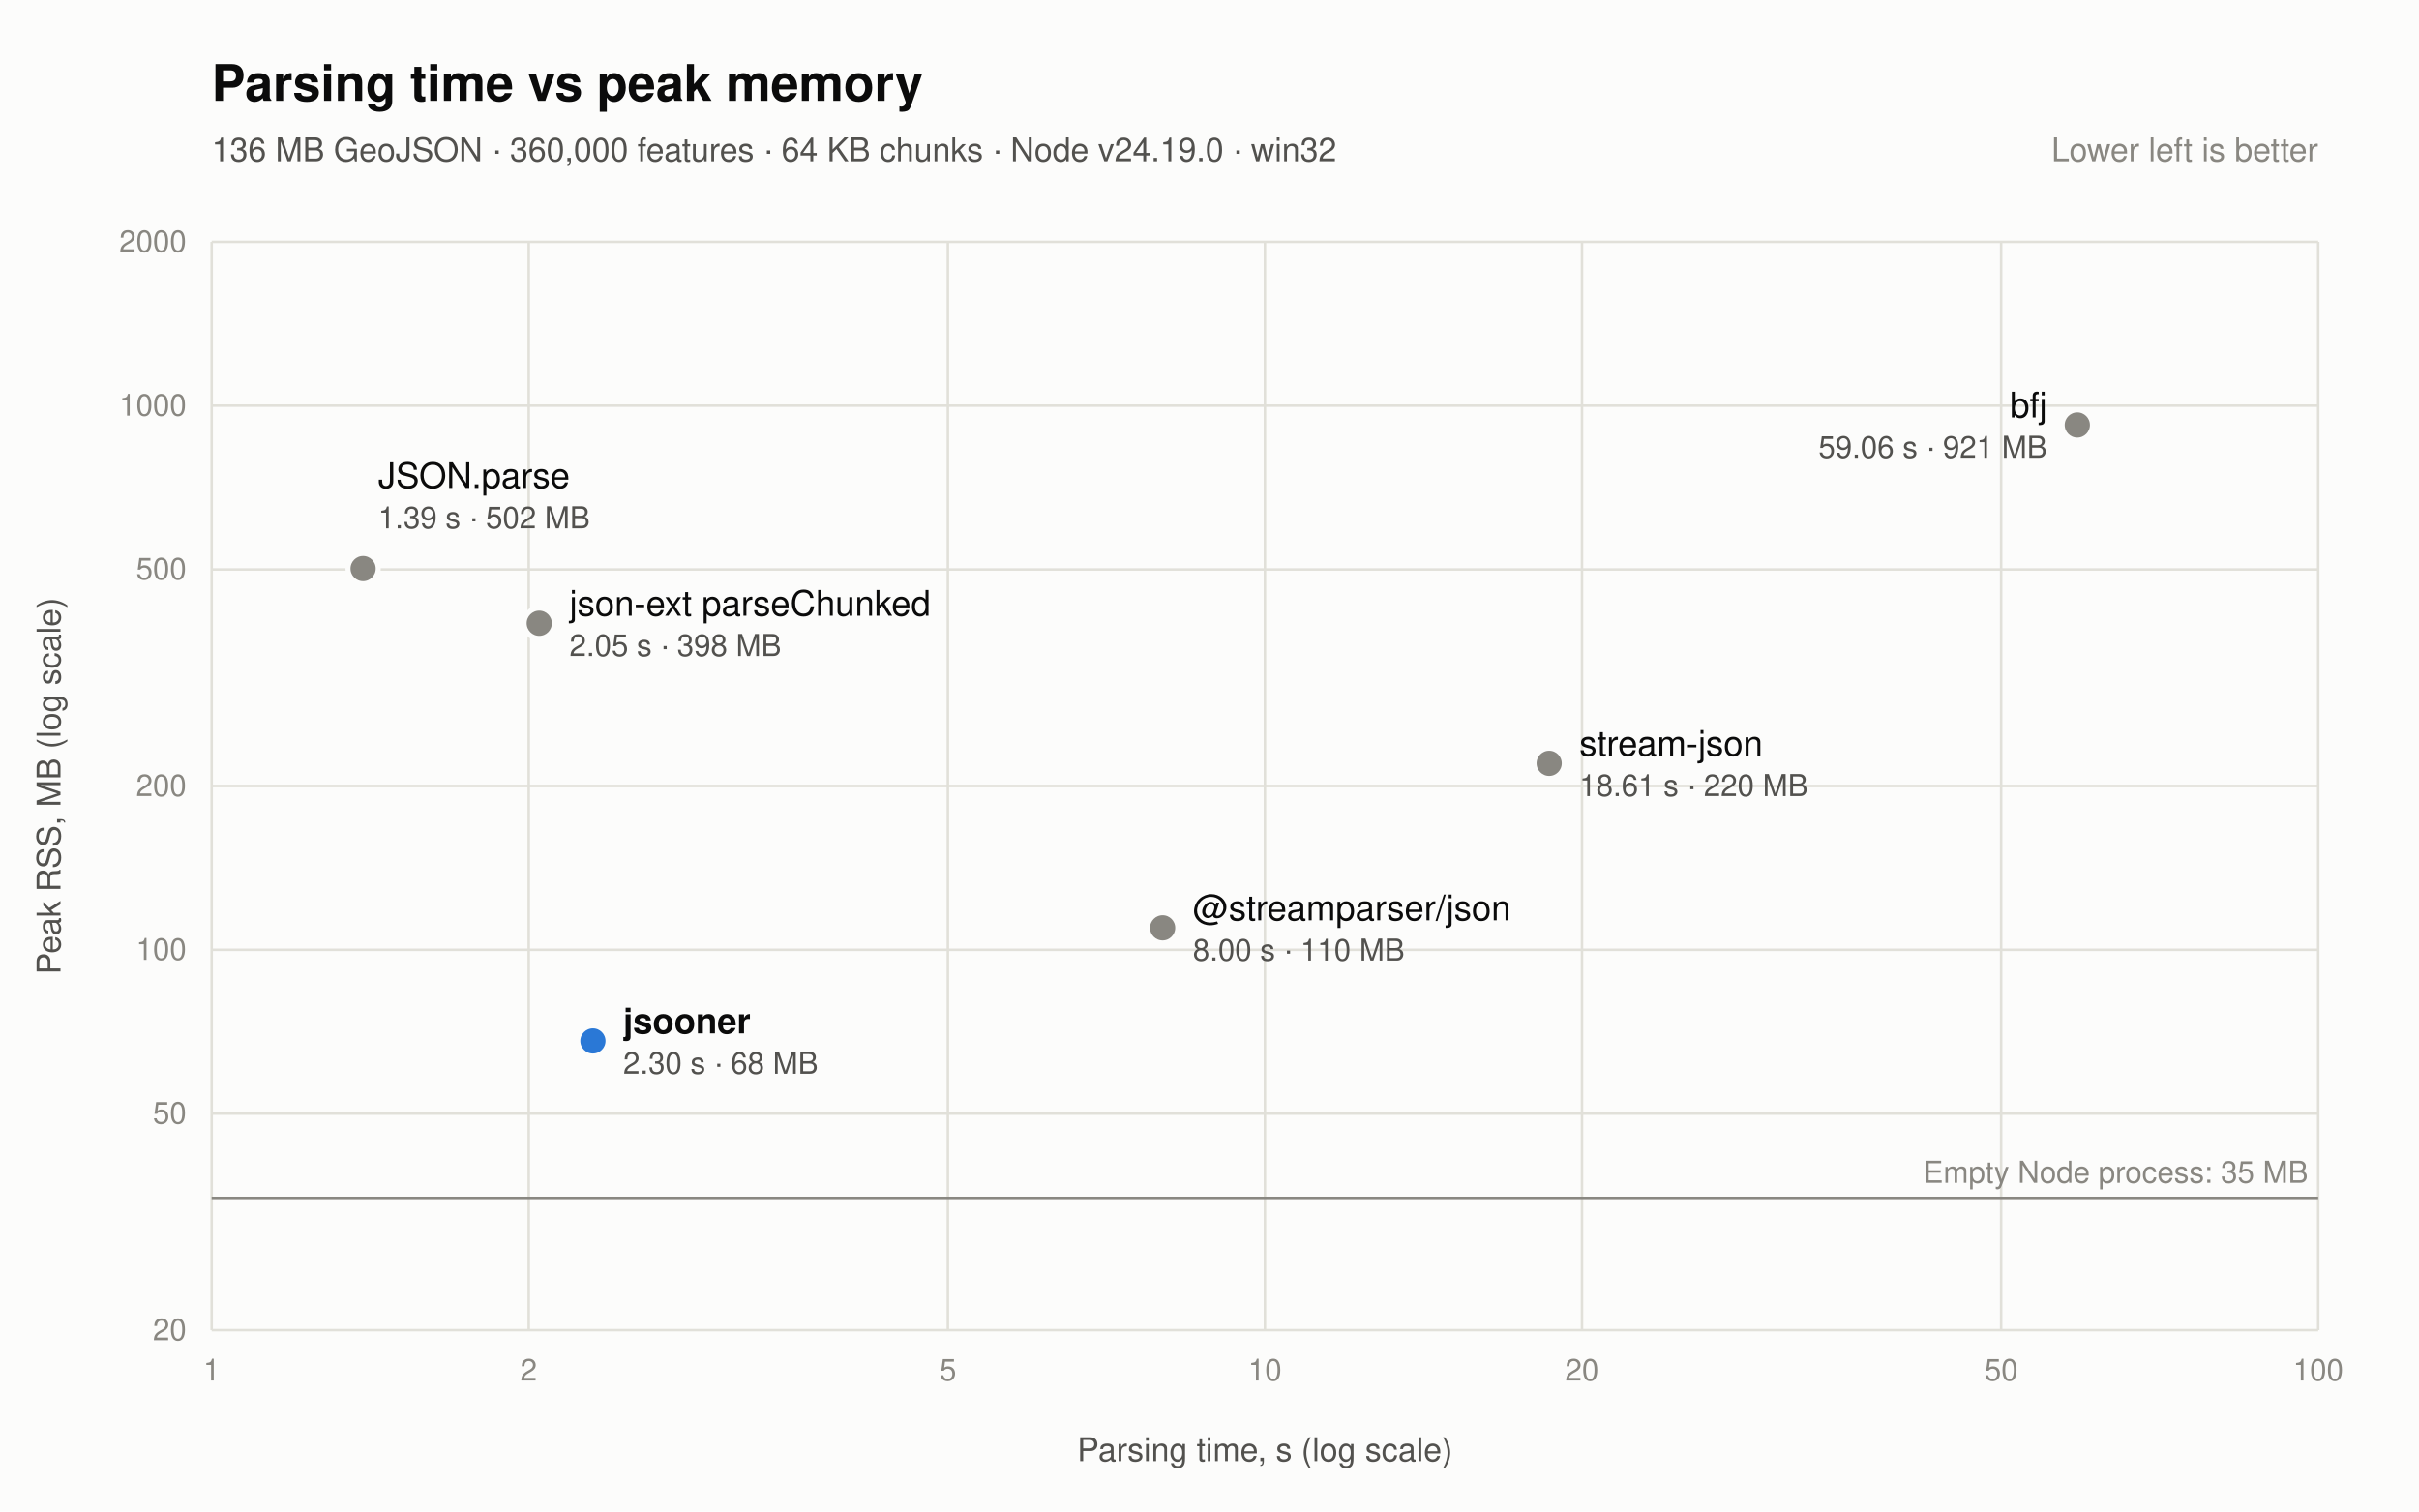
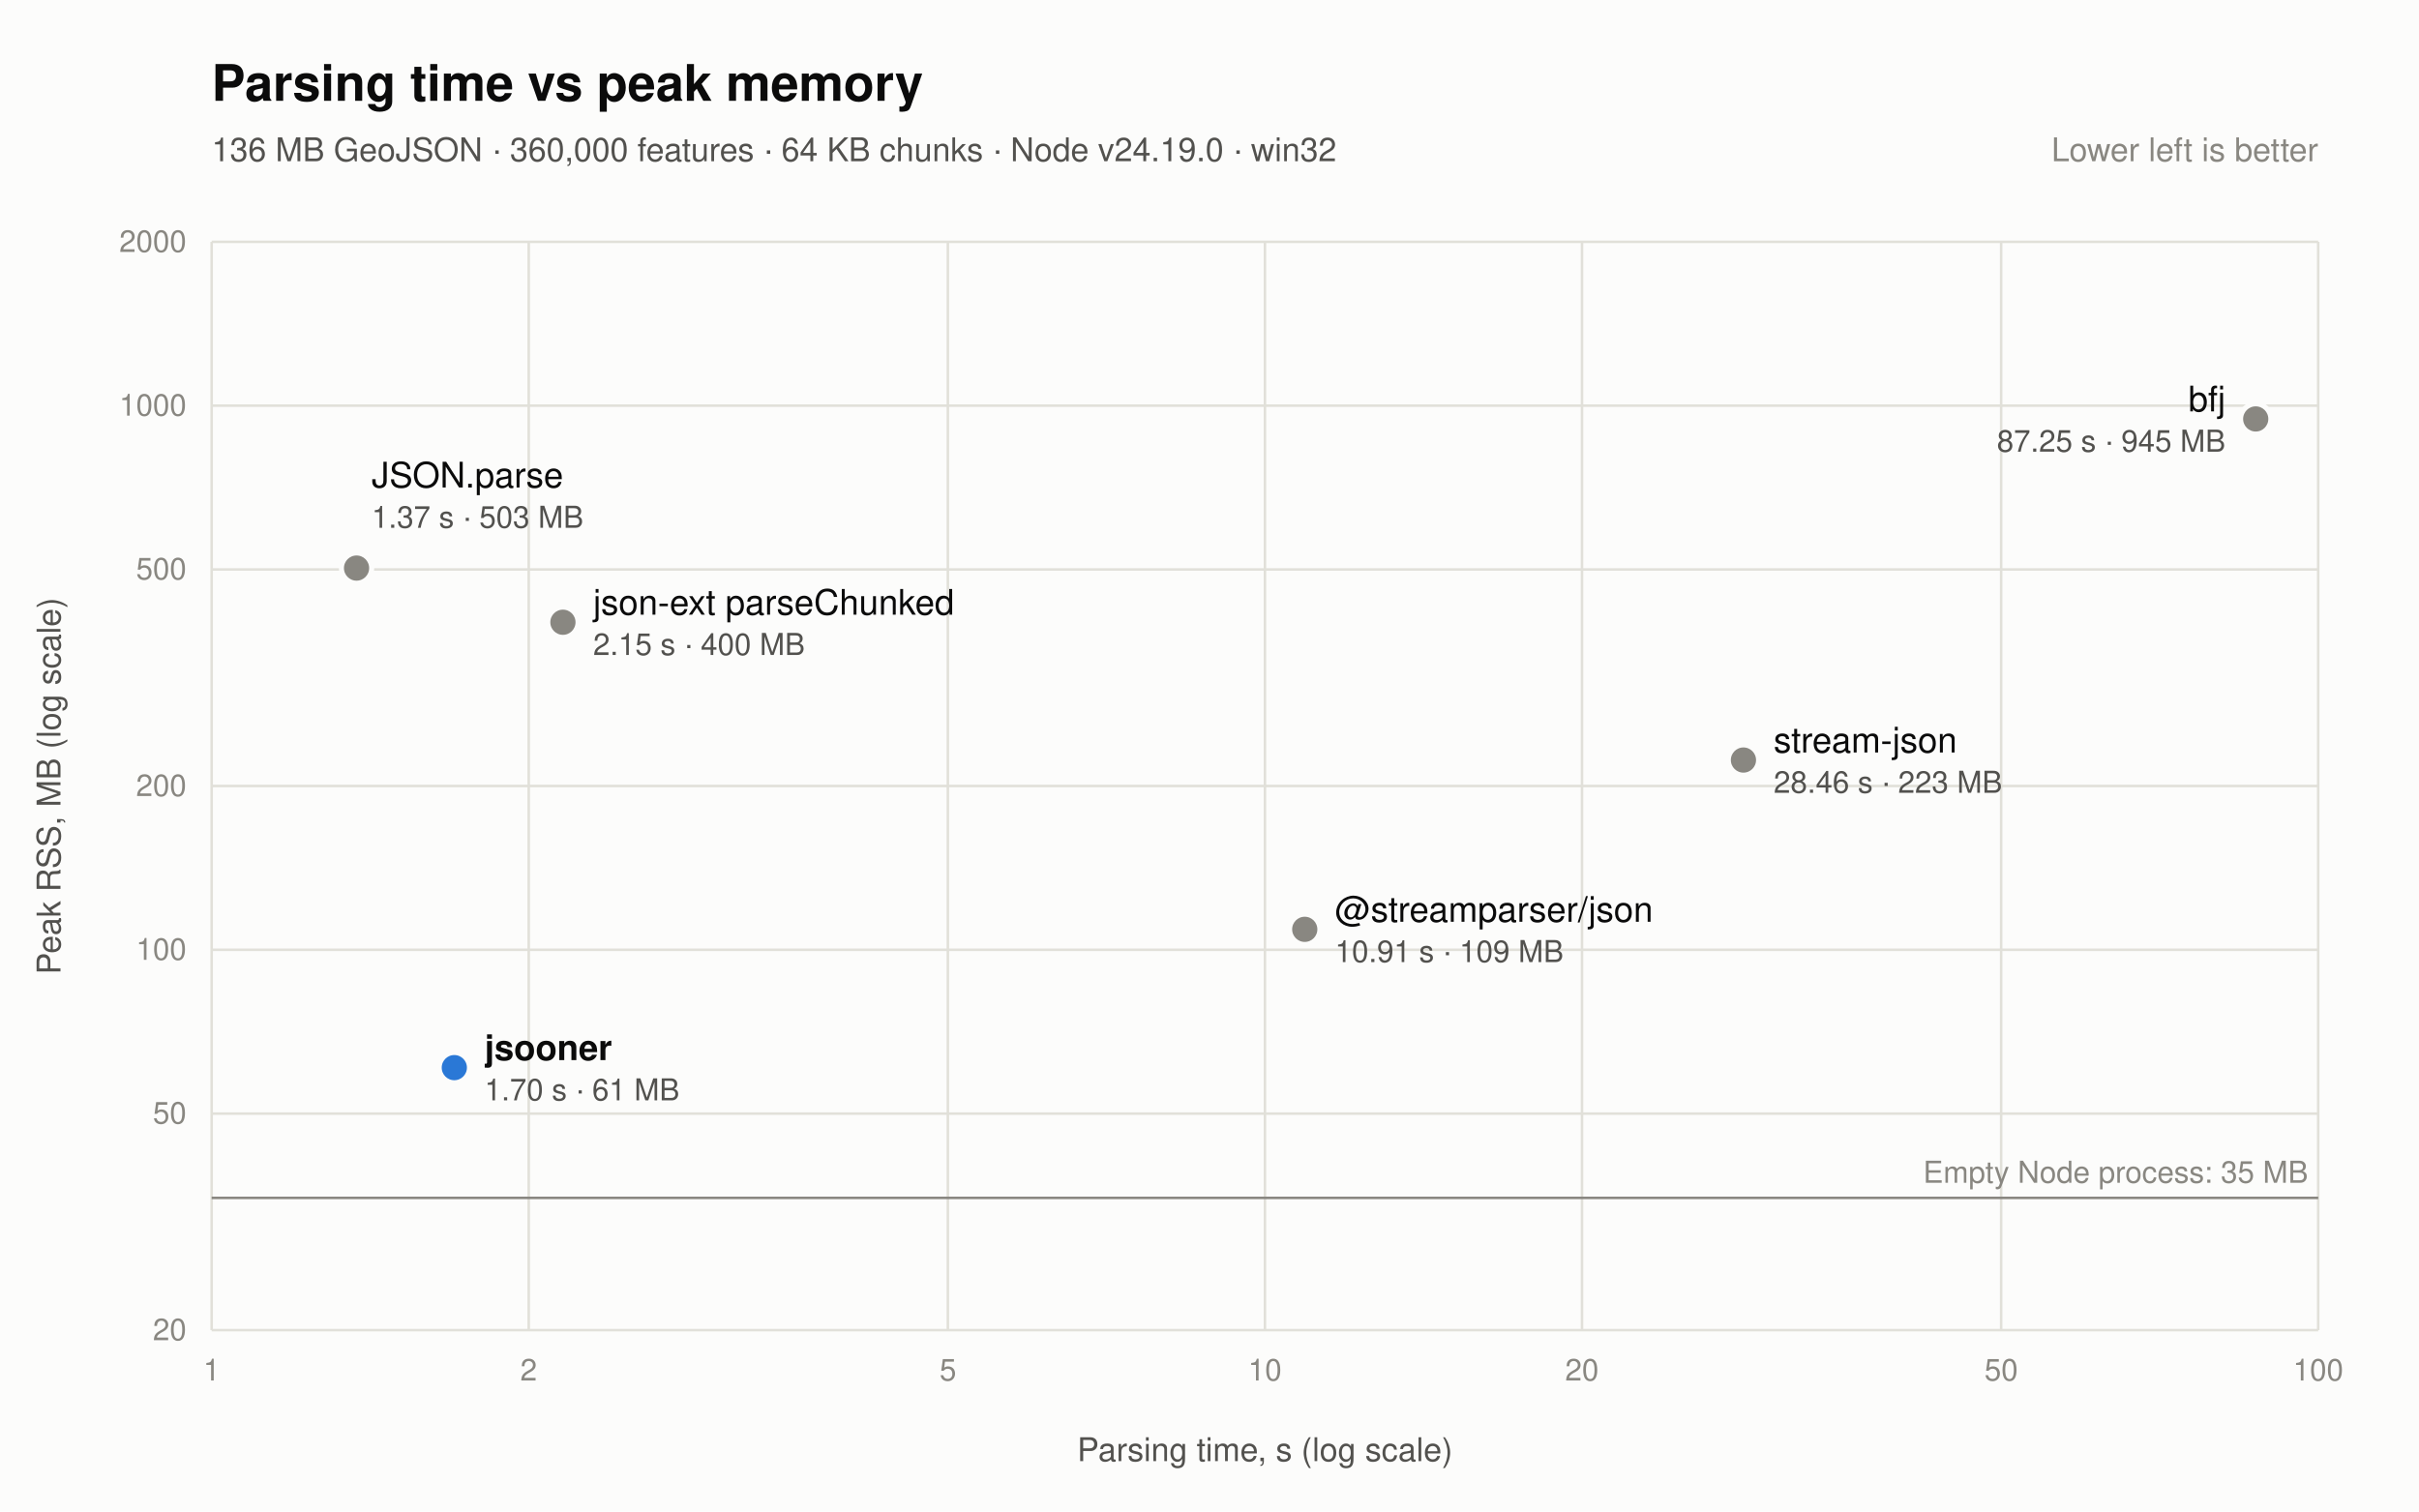
<svg xmlns="http://www.w3.org/2000/svg" width="960" height="600" viewBox="0 0 960 600">
  <rect width="960" height="600" fill="#fcfcfb" />
  <text x="84.0" y="40.0" font-family="Segoe UI, Helvetica Neue, Helvetica, Arial, sans-serif" font-size="20" font-weight="600" fill="#0b0b0b" text-anchor="start">Parsing time vs peak memory</text>
  <text x="84.0" y="64.0" font-family="Segoe UI, Helvetica Neue, Helvetica, Arial, sans-serif" font-size="13" font-weight="400" fill="#52514e" text-anchor="start">136 MB GeoJSON · 360,000 features · 64 KB chunks · Node v24.19.0 · win32</text>
  <text x="920.0" y="64.0" font-family="Segoe UI, Helvetica Neue, Helvetica, Arial, sans-serif" font-size="13" font-weight="400" fill="#898781" text-anchor="end">Lower left is better</text>
  <line x1="84" x2="920" y1="528" y2="528" stroke="#e1e0d9" stroke-width="1" />
  <text x="74.0" y="532.0" font-family="Segoe UI, Helvetica Neue, Helvetica, Arial, sans-serif" font-size="12" font-weight="400" fill="#898781" text-anchor="end">20</text>
  <line x1="84" x2="920" y1="442.045" y2="442.045" stroke="#e1e0d9" stroke-width="1" />
  <text x="74.0" y="446.0" font-family="Segoe UI, Helvetica Neue, Helvetica, Arial, sans-serif" font-size="12" font-weight="400" fill="#898781" text-anchor="end">50</text>
  <line x1="84" x2="920" y1="377.022" y2="377.022" stroke="#e1e0d9" stroke-width="1" />
  <text x="74.0" y="381.0" font-family="Segoe UI, Helvetica Neue, Helvetica, Arial, sans-serif" font-size="12" font-weight="400" fill="#898781" text-anchor="end">100</text>
  <line x1="84" x2="920" y1="312" y2="312" stroke="#e1e0d9" stroke-width="1" />
  <text x="74.0" y="316.0" font-family="Segoe UI, Helvetica Neue, Helvetica, Arial, sans-serif" font-size="12" font-weight="400" fill="#898781" text-anchor="end">200</text>
  <line x1="84" x2="920" y1="226.045" y2="226.045" stroke="#e1e0d9" stroke-width="1" />
  <text x="74.0" y="230.0" font-family="Segoe UI, Helvetica Neue, Helvetica, Arial, sans-serif" font-size="12" font-weight="400" fill="#898781" text-anchor="end">500</text>
  <line x1="84" x2="920" y1="161.022" y2="161.022" stroke="#e1e0d9" stroke-width="1" />
  <text x="74.0" y="165.0" font-family="Segoe UI, Helvetica Neue, Helvetica, Arial, sans-serif" font-size="12" font-weight="400" fill="#898781" text-anchor="end">1000</text>
  <line x1="84" x2="920" y1="96" y2="96" stroke="#e1e0d9" stroke-width="1" />
  <text x="74.0" y="100.0" font-family="Segoe UI, Helvetica Neue, Helvetica, Arial, sans-serif" font-size="12" font-weight="400" fill="#898781" text-anchor="end">2000</text>
  <line x1="84" x2="84" y1="96" y2="528" stroke="#e1e0d9" stroke-width="1" />
  <text x="84.0" y="548.0" font-family="Segoe UI, Helvetica Neue, Helvetica, Arial, sans-serif" font-size="12" font-weight="400" fill="#898781" text-anchor="middle">1</text>
  <line x1="209.831" x2="209.831" y1="96" y2="528" stroke="#e1e0d9" stroke-width="1" />
  <text x="209.8" y="548.0" font-family="Segoe UI, Helvetica Neue, Helvetica, Arial, sans-serif" font-size="12" font-weight="400" fill="#898781" text-anchor="middle">2</text>
  <line x1="376.169" x2="376.169" y1="96" y2="528" stroke="#e1e0d9" stroke-width="1" />
  <text x="376.2" y="548.0" font-family="Segoe UI, Helvetica Neue, Helvetica, Arial, sans-serif" font-size="12" font-weight="400" fill="#898781" text-anchor="middle">5</text>
  <line x1="502" x2="502" y1="96" y2="528" stroke="#e1e0d9" stroke-width="1" />
  <text x="502.0" y="548.0" font-family="Segoe UI, Helvetica Neue, Helvetica, Arial, sans-serif" font-size="12" font-weight="400" fill="#898781" text-anchor="middle">10</text>
  <line x1="627.831" x2="627.831" y1="96" y2="528" stroke="#e1e0d9" stroke-width="1" />
  <text x="627.8" y="548.0" font-family="Segoe UI, Helvetica Neue, Helvetica, Arial, sans-serif" font-size="12" font-weight="400" fill="#898781" text-anchor="middle">20</text>
  <line x1="794.169" x2="794.169" y1="96" y2="528" stroke="#e1e0d9" stroke-width="1" />
  <text x="794.2" y="548.0" font-family="Segoe UI, Helvetica Neue, Helvetica, Arial, sans-serif" font-size="12" font-weight="400" fill="#898781" text-anchor="middle">50</text>
  <line x1="920" x2="920" y1="96" y2="528" stroke="#e1e0d9" stroke-width="1" />
  <text x="920.0" y="548.0" font-family="Segoe UI, Helvetica Neue, Helvetica, Arial, sans-serif" font-size="12" font-weight="400" fill="#898781" text-anchor="middle">100</text>
  <text x="502.0" y="580.0" font-family="Segoe UI, Helvetica Neue, Helvetica, Arial, sans-serif" font-size="13" font-weight="400" fill="#52514e" text-anchor="middle">Parsing time, s (log scale)</text>
  <g transform="translate(24 312) rotate(-90)">
    <text x="0.0" y="0.0" font-family="Segoe UI, Helvetica Neue, Helvetica, Arial, sans-serif" font-size="13" font-weight="400" fill="#52514e" text-anchor="middle">Peak RSS, MB (log scale)</text>
  </g>
  <line x1="84" x2="920" y1="475.504" y2="475.504" stroke="#898781" stroke-width="1" />
  <text x="916.0" y="469.5" font-family="Segoe UI, Helvetica Neue, Helvetica, Arial, sans-serif" font-size="12" font-weight="400" fill="#898781" text-anchor="end">Empty Node process: 35 MB</text>
-   <circle cx="144.1" cy="225.7" r="6" fill="#898781" stroke="#fcfcfb" stroke-width="2" />
-   <circle cx="461.4" cy="368.3" r="6" fill="#898781" stroke="#fcfcfb" stroke-width="2" />
-   <circle cx="614.8" cy="303.0" r="6" fill="#898781" stroke="#fcfcfb" stroke-width="2" />
-   <circle cx="824.4" cy="168.7" r="6" fill="#898781" stroke="#fcfcfb" stroke-width="2" />
-   <circle cx="214.0" cy="247.4" r="6" fill="#898781" stroke="#fcfcfb" stroke-width="2" />
-   <circle cx="235.3" cy="413.2" r="6" fill="#2a78d6" stroke="#fcfcfb" stroke-width="2" />
-   <text x="247.3" y="410.2" font-family="Segoe UI, Helvetica Neue, Helvetica, Arial, sans-serif" font-size="14" font-weight="600" fill="#0b0b0b" text-anchor="start">jsooner</text>
-   <text x="247.3" y="426.2" font-family="Segoe UI, Helvetica Neue, Helvetica, Arial, sans-serif" font-size="12" font-weight="400" fill="#52514e" text-anchor="start">2.30 s · 68 MB</text>
-   <text x="226.0" y="244.4" font-family="Segoe UI, Helvetica Neue, Helvetica, Arial, sans-serif" font-size="14" font-weight="400" fill="#0b0b0b" text-anchor="start">json-ext parseChunked</text>
-   <text x="226.0" y="260.4" font-family="Segoe UI, Helvetica Neue, Helvetica, Arial, sans-serif" font-size="12" font-weight="400" fill="#52514e" text-anchor="start">2.05 s · 398 MB</text>
-   <text x="812.4" y="165.7" font-family="Segoe UI, Helvetica Neue, Helvetica, Arial, sans-serif" font-size="14" font-weight="400" fill="#0b0b0b" text-anchor="end">bfj</text>
-   <text x="812.4" y="181.7" font-family="Segoe UI, Helvetica Neue, Helvetica, Arial, sans-serif" font-size="12" font-weight="400" fill="#52514e" text-anchor="end">59.06 s · 921 MB</text>
-   <text x="626.8" y="300.0" font-family="Segoe UI, Helvetica Neue, Helvetica, Arial, sans-serif" font-size="14" font-weight="400" fill="#0b0b0b" text-anchor="start">stream-json</text>
-   <text x="626.8" y="316.0" font-family="Segoe UI, Helvetica Neue, Helvetica, Arial, sans-serif" font-size="12" font-weight="400" fill="#52514e" text-anchor="start">18.61 s · 220 MB</text>
-   <text x="473.4" y="365.3" font-family="Segoe UI, Helvetica Neue, Helvetica, Arial, sans-serif" font-size="14" font-weight="400" fill="#0b0b0b" text-anchor="start">@streamparser/json</text>
-   <text x="473.4" y="381.3" font-family="Segoe UI, Helvetica Neue, Helvetica, Arial, sans-serif" font-size="12" font-weight="400" fill="#52514e" text-anchor="start">8.00 s · 110 MB</text>
-   <text x="150.1" y="193.7" font-family="Segoe UI, Helvetica Neue, Helvetica, Arial, sans-serif" font-size="14" font-weight="400" fill="#0b0b0b" text-anchor="start">JSON.parse</text>
-   <text x="150.1" y="209.7" font-family="Segoe UI, Helvetica Neue, Helvetica, Arial, sans-serif" font-size="12" font-weight="400" fill="#52514e" text-anchor="start">1.39 s · 502 MB</text>
+   <circle cx="141.5" cy="225.5" r="6" fill="#898781" stroke="#fcfcfb" stroke-width="2" />
+   <circle cx="517.8" cy="368.9" r="6" fill="#898781" stroke="#fcfcfb" stroke-width="2" />
+   <circle cx="691.9" cy="301.7" r="6" fill="#898781" stroke="#fcfcfb" stroke-width="2" />
+   <circle cx="895.2" cy="166.3" r="6" fill="#898781" stroke="#fcfcfb" stroke-width="2" />
+   <circle cx="223.4" cy="247.0" r="6" fill="#898781" stroke="#fcfcfb" stroke-width="2" />
+   <circle cx="180.3" cy="423.8" r="6" fill="#2a78d6" stroke="#fcfcfb" stroke-width="2" />
+   <text x="192.3" y="420.8" font-family="Segoe UI, Helvetica Neue, Helvetica, Arial, sans-serif" font-size="14" font-weight="600" fill="#0b0b0b" text-anchor="start">jsooner</text>
+   <text x="192.3" y="436.8" font-family="Segoe UI, Helvetica Neue, Helvetica, Arial, sans-serif" font-size="12" font-weight="400" fill="#52514e" text-anchor="start">1.70 s · 61 MB</text>
+   <text x="235.4" y="244.0" font-family="Segoe UI, Helvetica Neue, Helvetica, Arial, sans-serif" font-size="14" font-weight="400" fill="#0b0b0b" text-anchor="start">json-ext parseChunked</text>
+   <text x="235.4" y="260.0" font-family="Segoe UI, Helvetica Neue, Helvetica, Arial, sans-serif" font-size="12" font-weight="400" fill="#52514e" text-anchor="start">2.15 s · 400 MB</text>
+   <text x="883.2" y="163.3" font-family="Segoe UI, Helvetica Neue, Helvetica, Arial, sans-serif" font-size="14" font-weight="400" fill="#0b0b0b" text-anchor="end">bfj</text>
+   <text x="883.2" y="179.3" font-family="Segoe UI, Helvetica Neue, Helvetica, Arial, sans-serif" font-size="12" font-weight="400" fill="#52514e" text-anchor="end">87.25 s · 945 MB</text>
+   <text x="703.9" y="298.7" font-family="Segoe UI, Helvetica Neue, Helvetica, Arial, sans-serif" font-size="14" font-weight="400" fill="#0b0b0b" text-anchor="start">stream-json</text>
+   <text x="703.9" y="314.7" font-family="Segoe UI, Helvetica Neue, Helvetica, Arial, sans-serif" font-size="12" font-weight="400" fill="#52514e" text-anchor="start">28.46 s · 223 MB</text>
+   <text x="529.8" y="365.9" font-family="Segoe UI, Helvetica Neue, Helvetica, Arial, sans-serif" font-size="14" font-weight="400" fill="#0b0b0b" text-anchor="start">@streamparser/json</text>
+   <text x="529.8" y="381.9" font-family="Segoe UI, Helvetica Neue, Helvetica, Arial, sans-serif" font-size="12" font-weight="400" fill="#52514e" text-anchor="start">10.91 s · 109 MB</text>
+   <text x="147.5" y="193.5" font-family="Segoe UI, Helvetica Neue, Helvetica, Arial, sans-serif" font-size="14" font-weight="400" fill="#0b0b0b" text-anchor="start">JSON.parse</text>
+   <text x="147.5" y="209.5" font-family="Segoe UI, Helvetica Neue, Helvetica, Arial, sans-serif" font-size="12" font-weight="400" fill="#52514e" text-anchor="start">1.37 s · 503 MB</text>
</svg>
